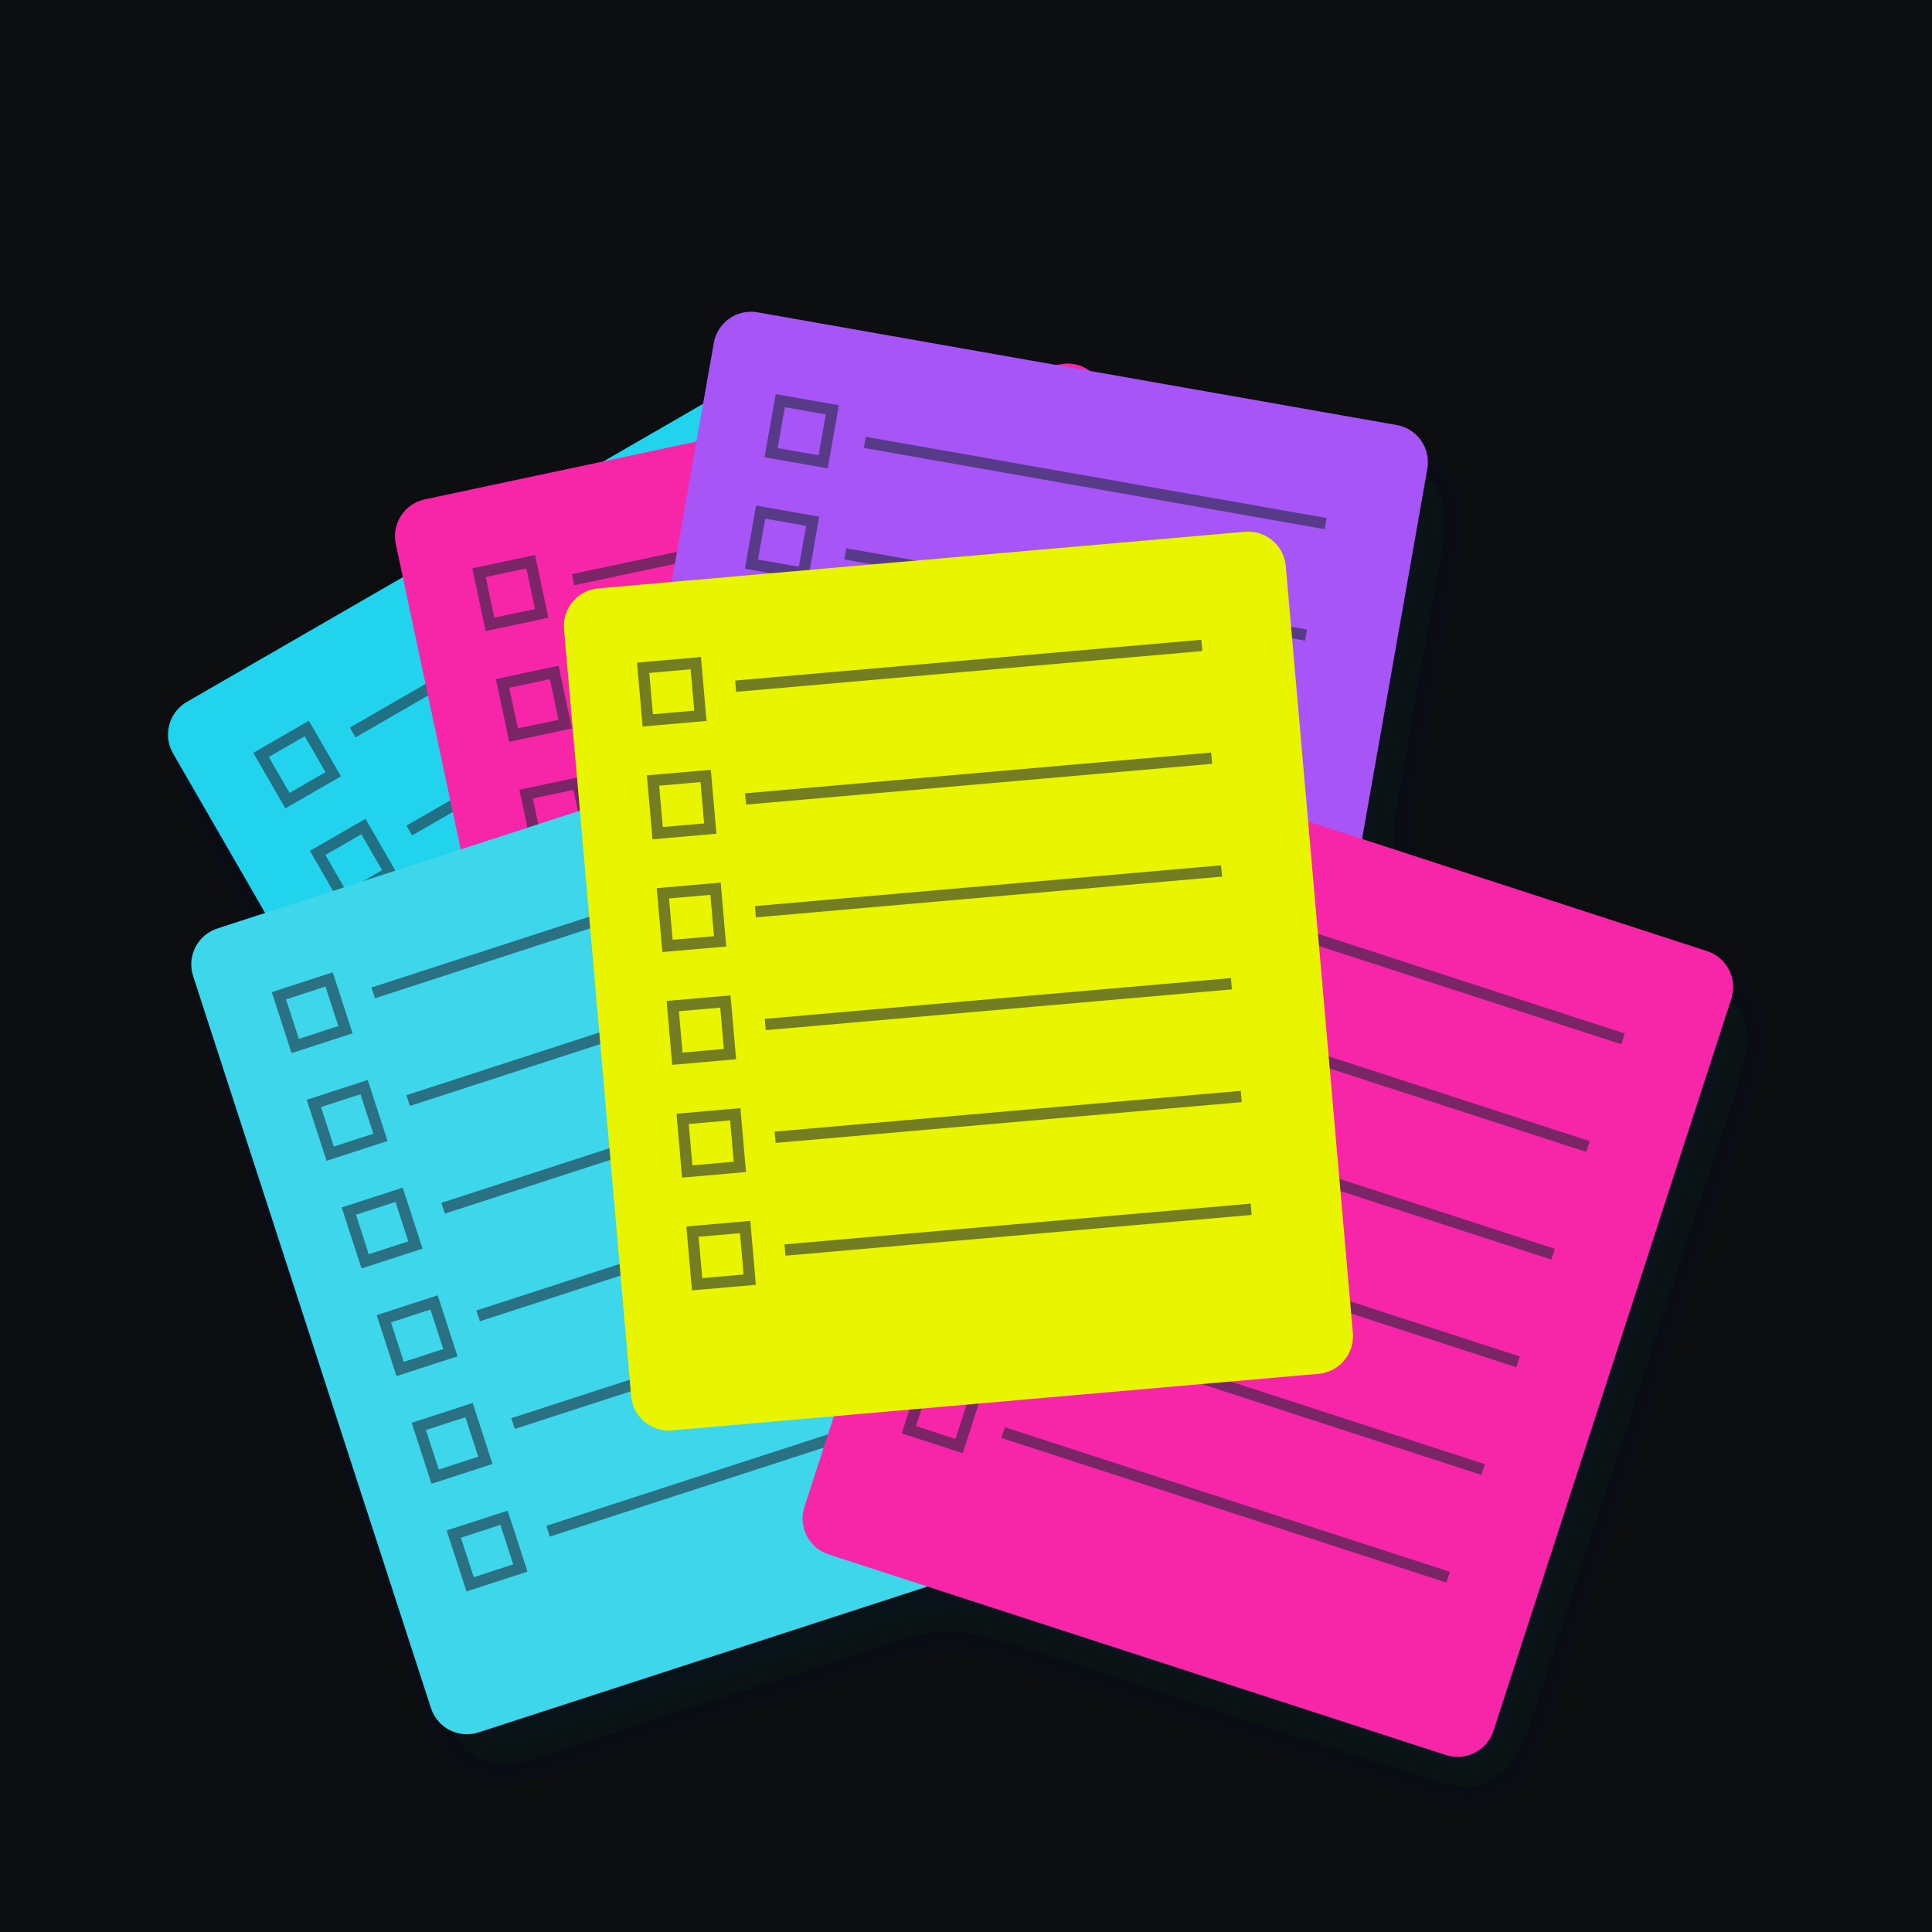
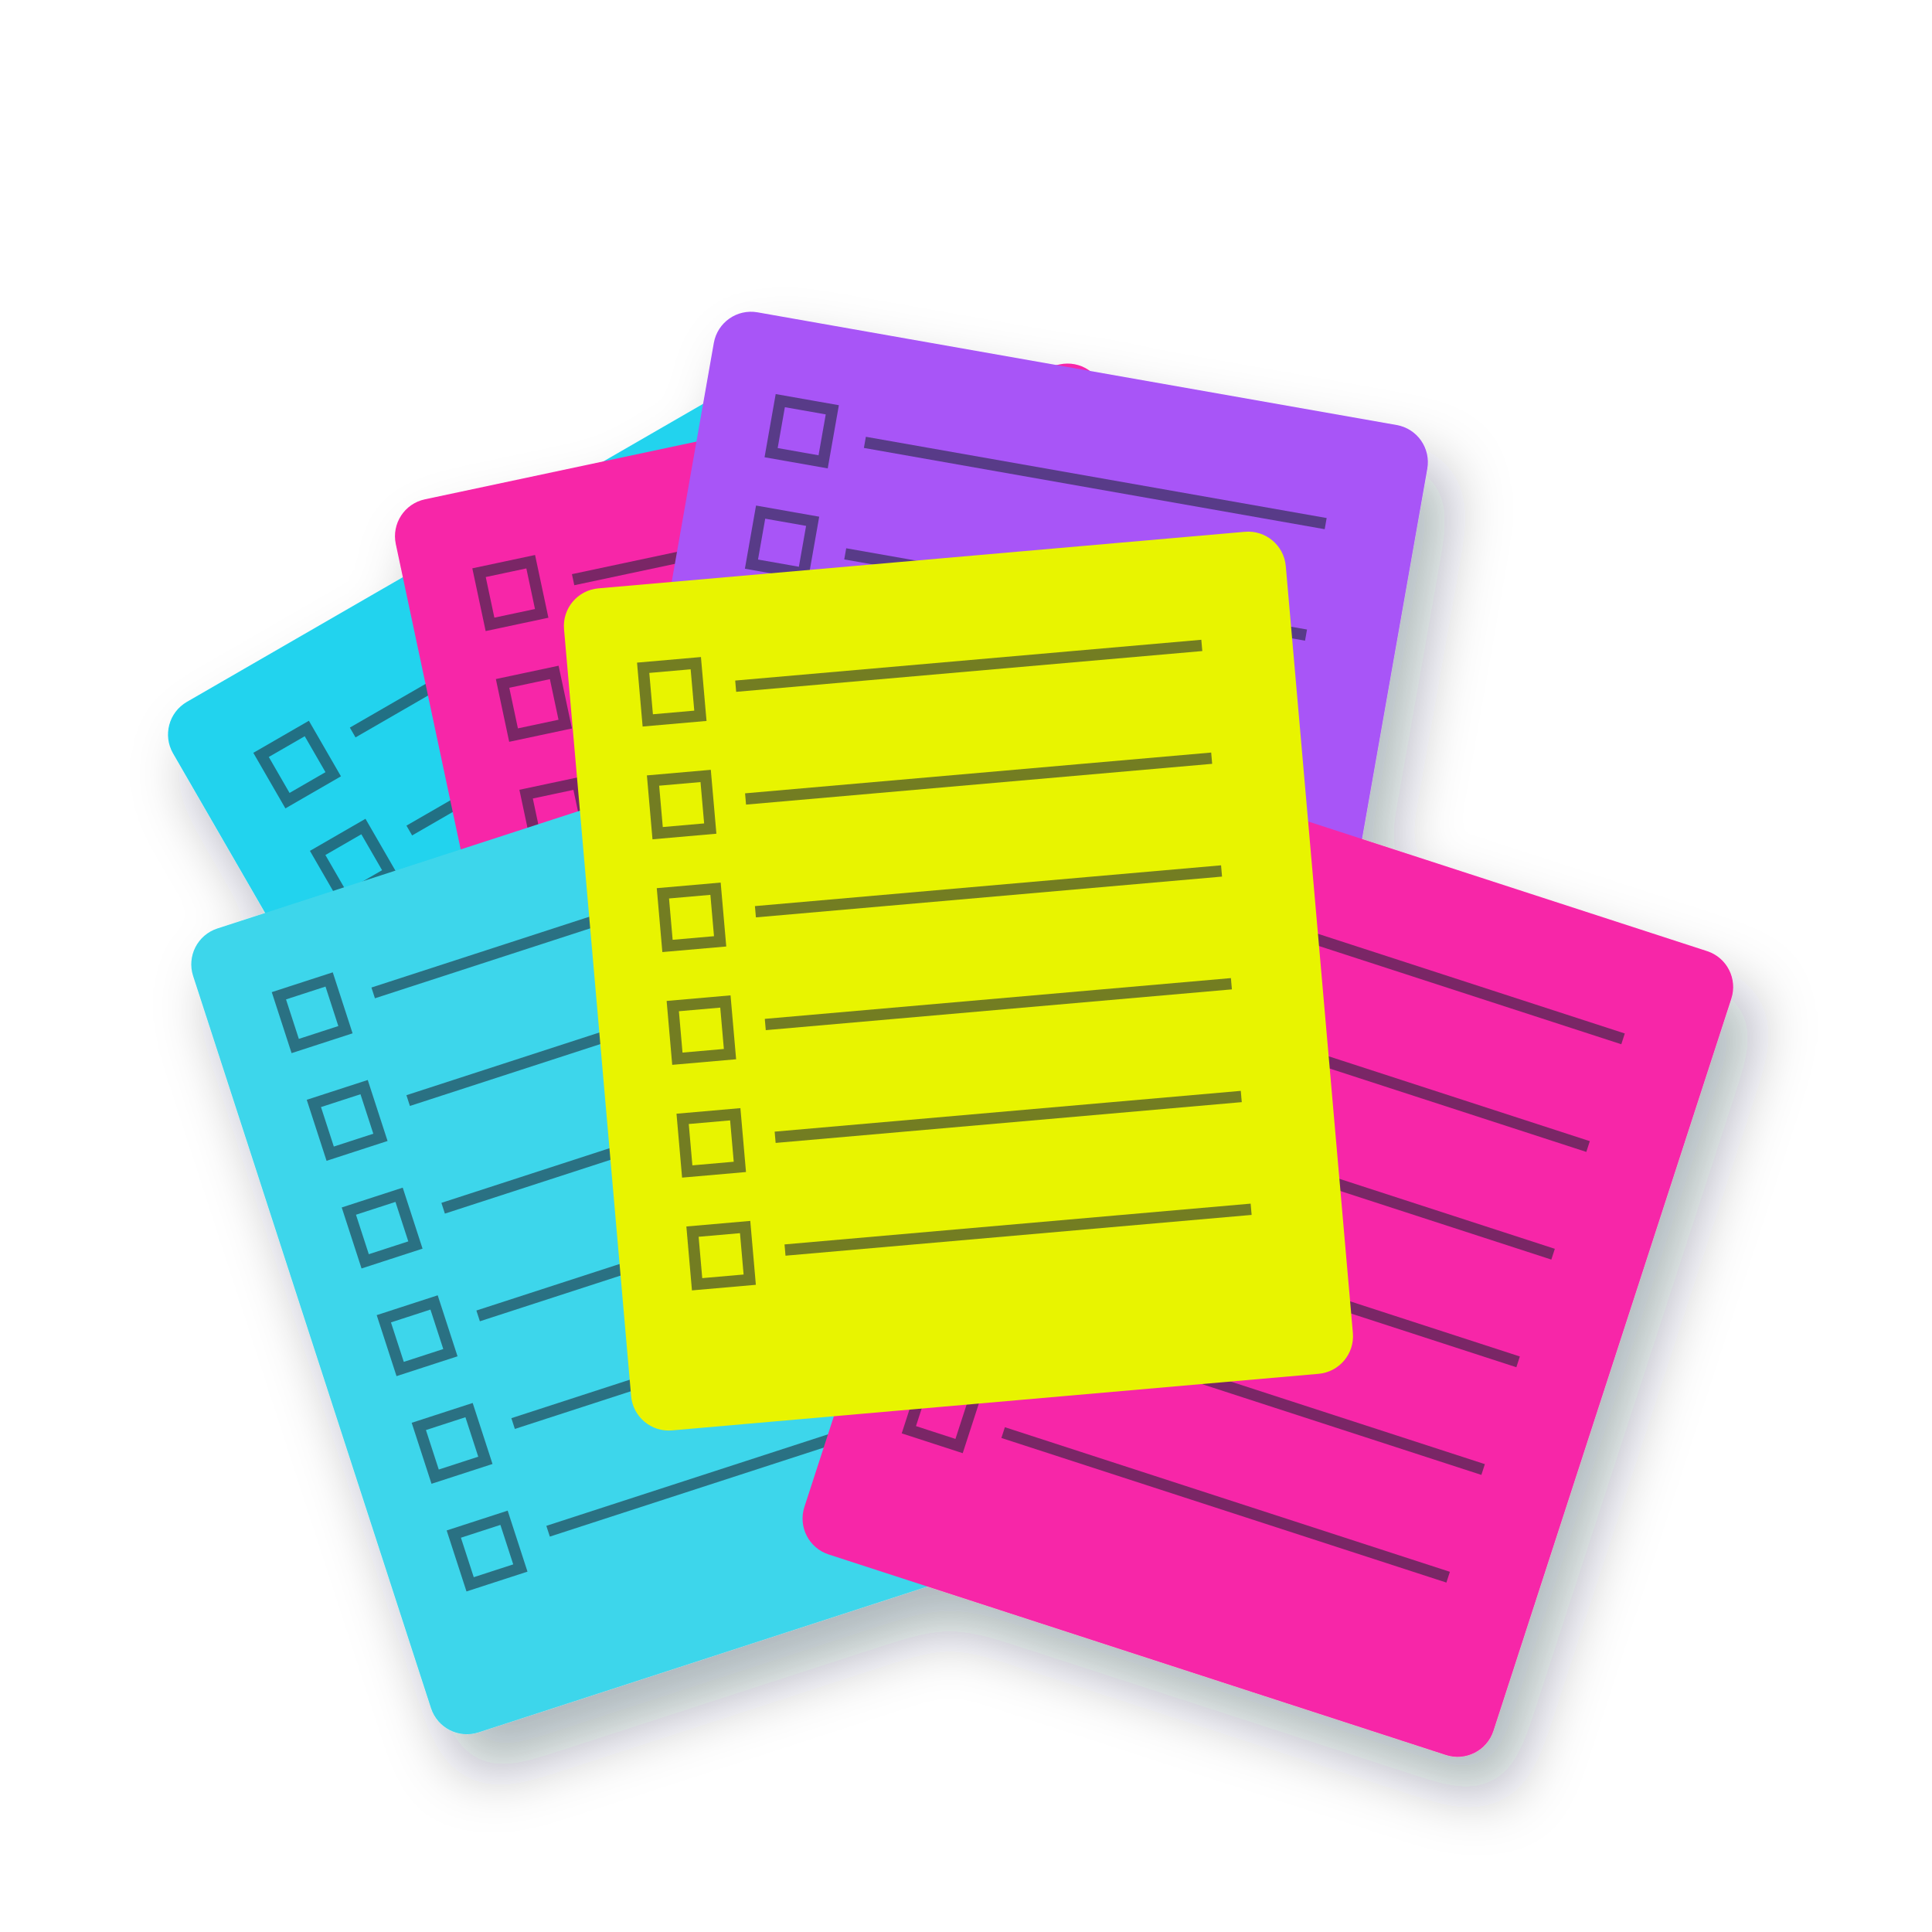
<svg xmlns="http://www.w3.org/2000/svg" viewBox="0 0 512 512" role="img" aria-label="Colorful stack of checklist sticky notes">
-   <rect width="512" height="512" fill="#0c0e10" />
  <defs>
    <filter id="shadow" x="-30%" y="-30%" width="160%" height="160%">
-       <feDropShadow dx="6" dy="10" stdDeviation="8" flood-color="#111827" flood-opacity="0.32" />
+       <feGaussianBlur in="SourceAlpha" stdDeviation="8" result="blur" />
+       <feOffset in="blur" dx="6" dy="10" result="offsetBlur" />
+       <feFlood flood-color="#111827" flood-opacity="0.32" result="flood" />
+       <feComposite in="flood" in2="offsetBlur" operator="in" result="shadowColor" />
+       <feMerge>
+         <feMergeNode in="shadowColor" />
+         <feMergeNode in="SourceGraphic" />
+       </feMerge>
    </filter>
    <g id="note-lines" stroke="#1f2937" stroke-opacity="0.58" fill="none" stroke-width="3">
      <rect x="20" y="22" width="14" height="14" />
      <line x1="44" y1="29" x2="168" y2="29" />
      <rect x="20" y="52" width="14" height="14" />
      <line x1="44" y1="59" x2="168" y2="59" />
      <rect x="20" y="82" width="14" height="14" />
      <line x1="44" y1="89" x2="168" y2="89" />
      <rect x="20" y="112" width="14" height="14" />
      <line x1="44" y1="119" x2="168" y2="119" />
      <rect x="20" y="142" width="14" height="14" />
      <line x1="44" y1="149" x2="168" y2="149" />
      <rect x="20" y="172" width="14" height="14" />
      <line x1="44" y1="179" x2="168" y2="179" />
    </g>
  </defs>
  <g filter="url(#shadow)">
    <g transform="translate(84 128) rotate(-30 96 112)">
      <rect width="192" height="224" rx="10" fill="#22d3ee" />
      <use href="#note-lines" />
    </g>
    <g transform="translate(124 112) rotate(-12 96 112)">
      <rect width="192" height="224" rx="10" fill="#f725a8" />
      <use href="#note-lines" />
    </g>
    <g transform="translate(170 96) rotate(10 96 112)">
      <rect width="192" height="224" rx="10" fill="#a855f7" />
      <use href="#note-lines" />
    </g>
    <g transform="translate(78 214) rotate(-18 96 112)">
      <rect width="192" height="224" rx="10" fill="#3dd6eb" />
      <use href="#note-lines" />
    </g>
    <g transform="translate(240 220) rotate(18 96 112)">
      <rect width="192" height="224" rx="10" fill="#f725a8" />
      <use href="#note-lines" />
    </g>
    <g transform="translate(158 148) rotate(-5 96 112)">
      <rect width="192" height="224" rx="10" fill="#e8f400" />
      <use href="#note-lines" />
    </g>
  </g>
</svg>
